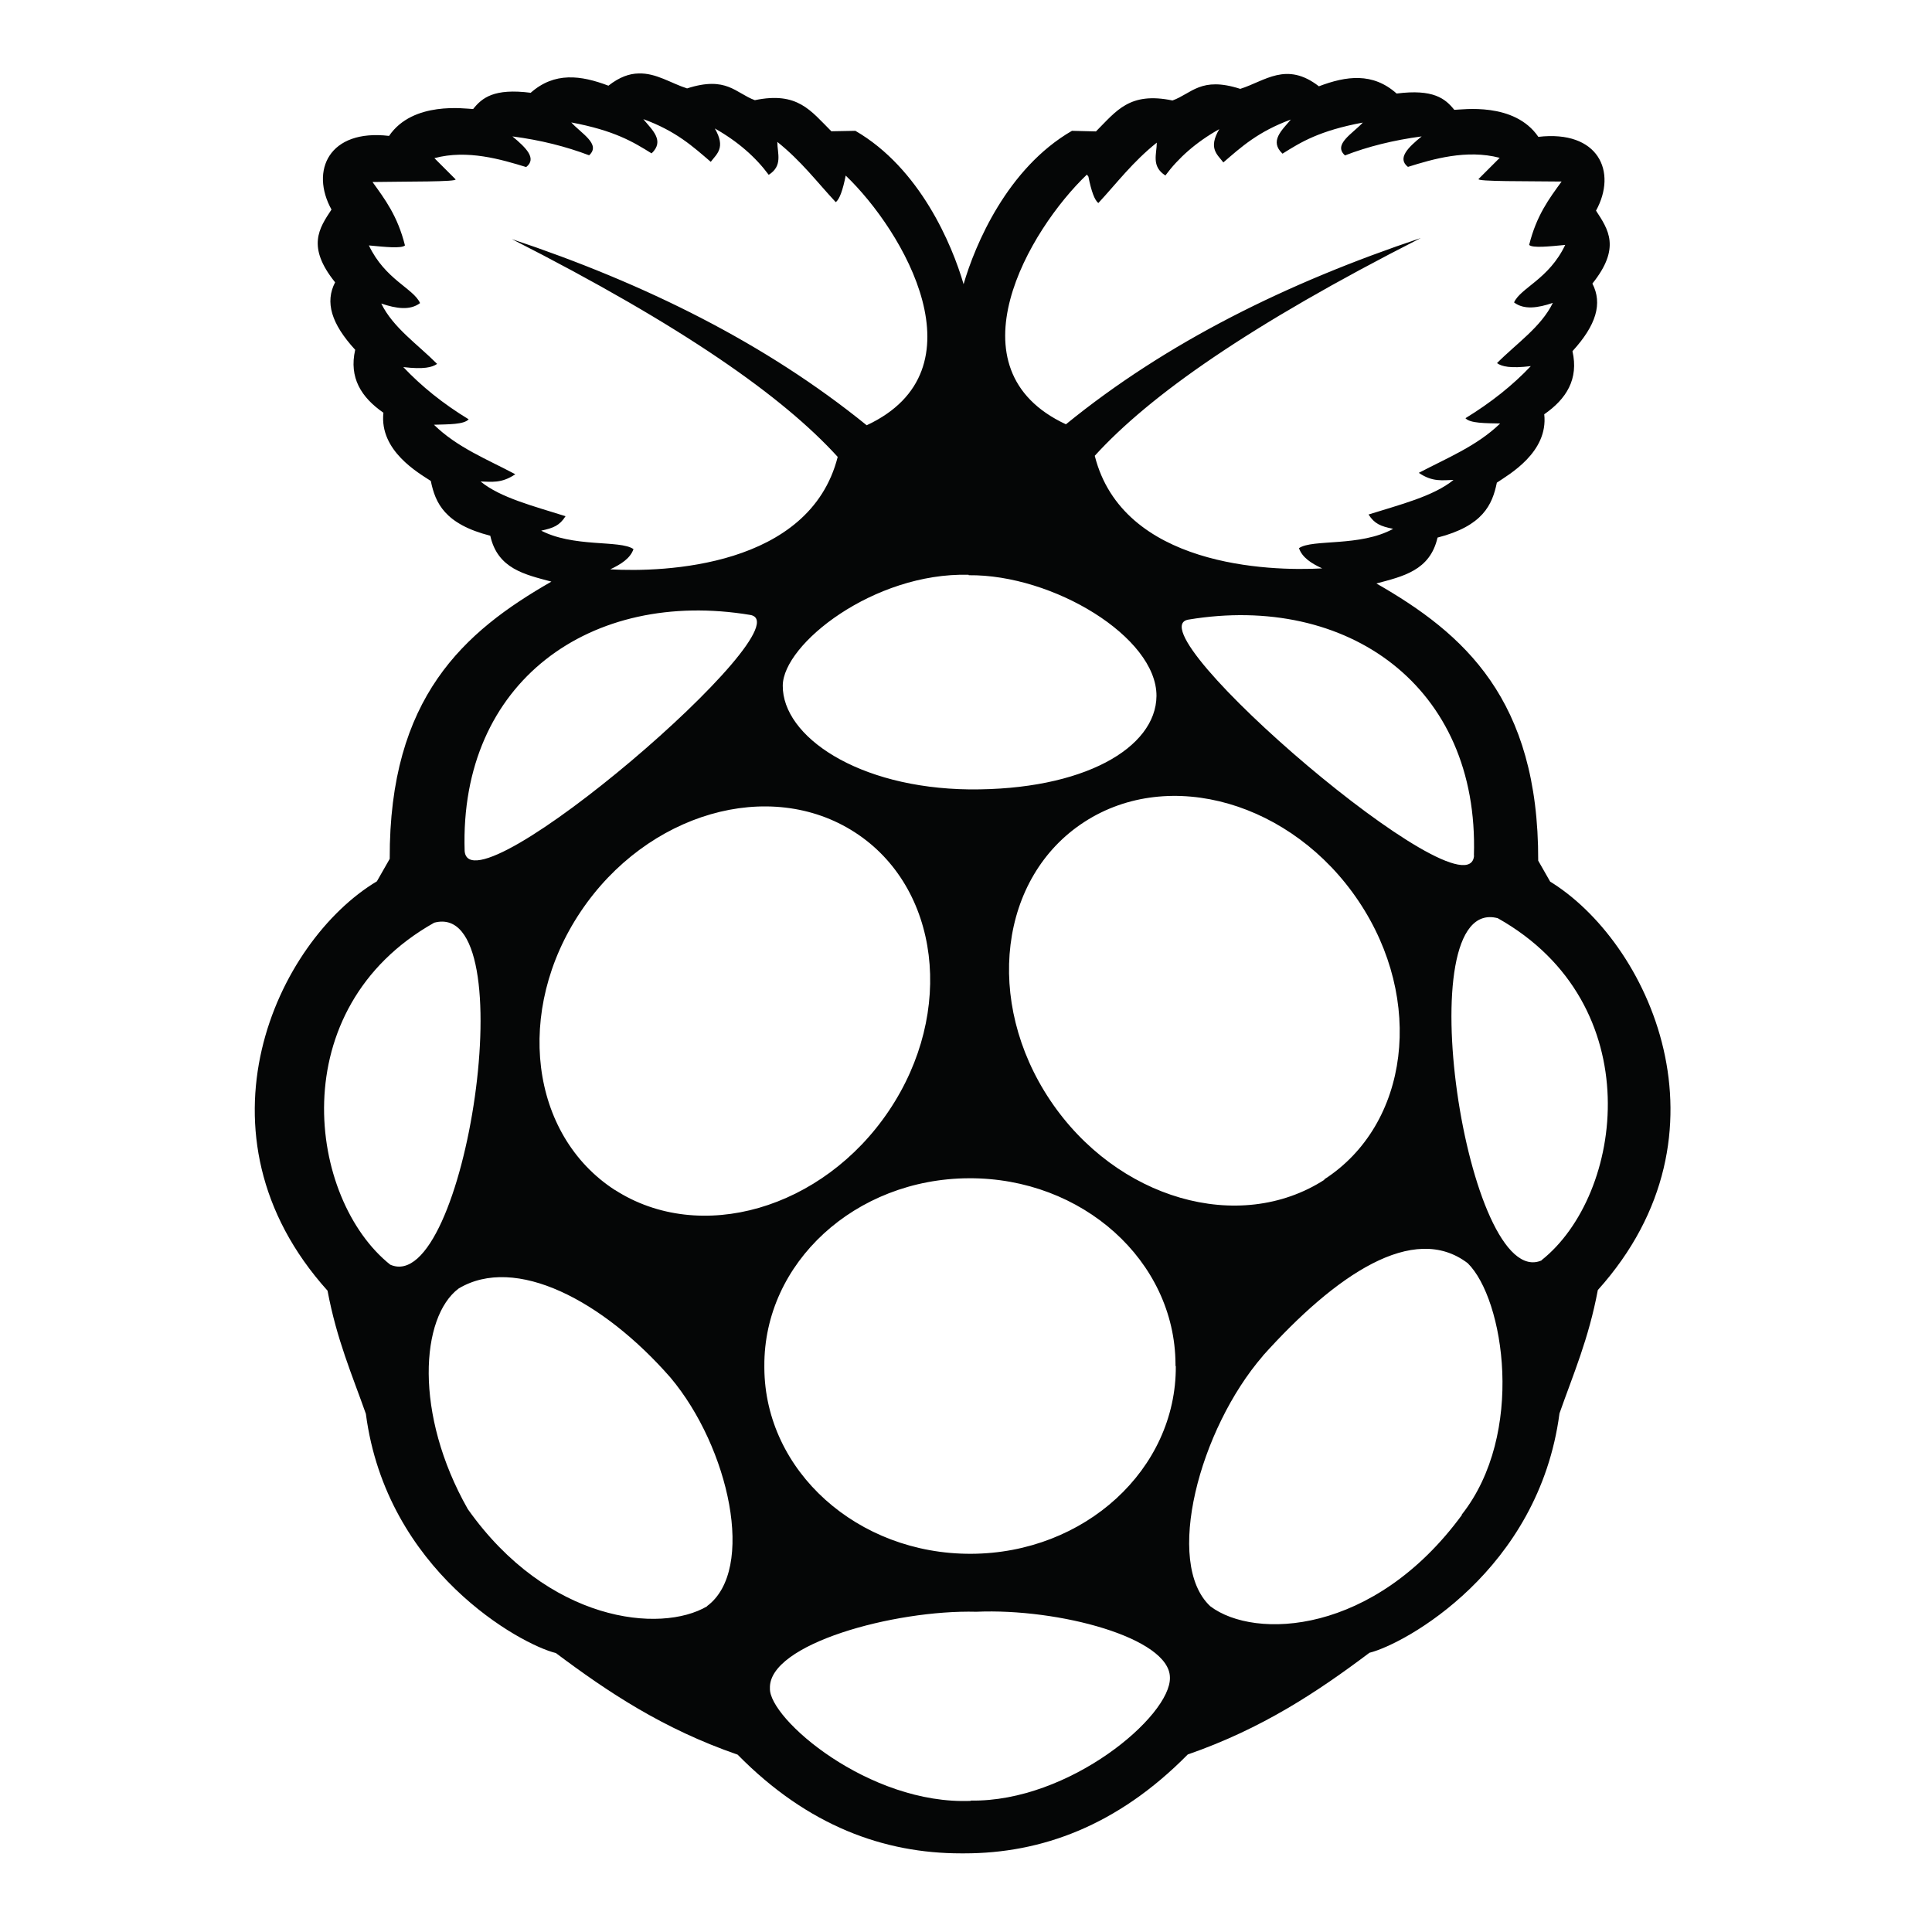
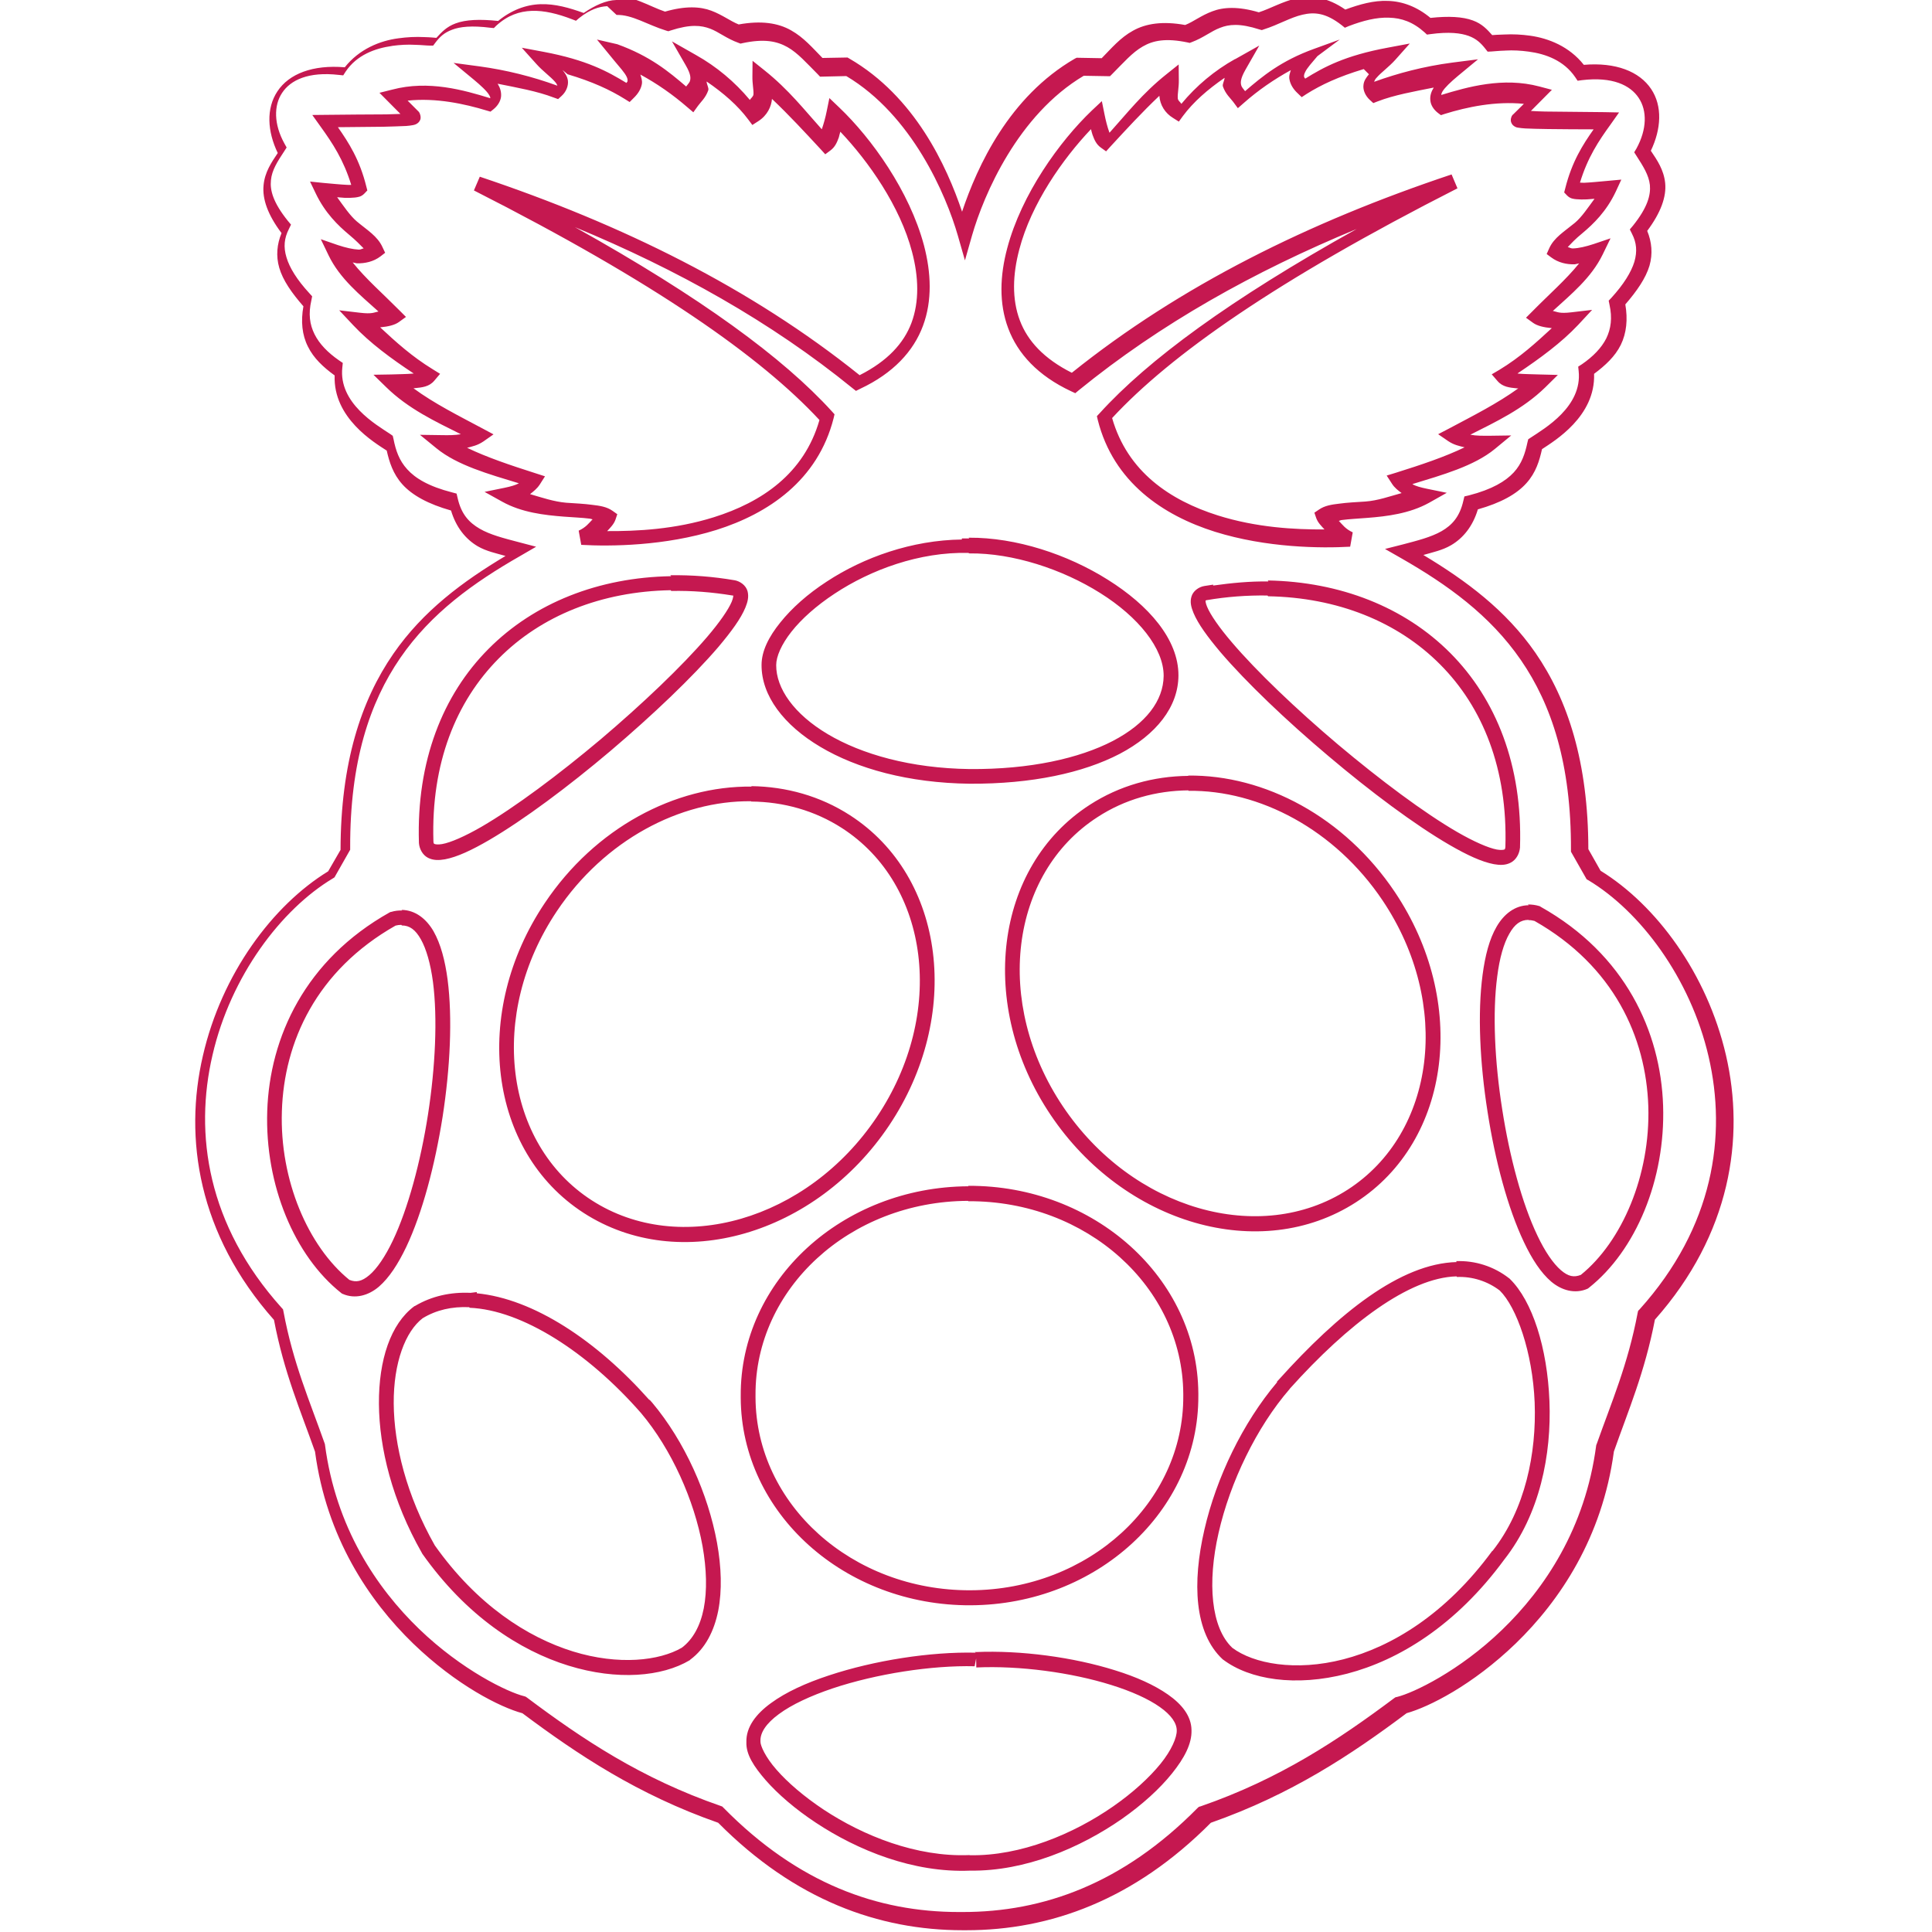
<svg xmlns="http://www.w3.org/2000/svg" viewBox="0 0 128 128">
-   <path fill="#050606" d="M102.14 83.503c-4.96 2.17-9-24.28-2.91-22.67 10.11 5.68 8.35 18.34 2.9 22.66Zm-5.28 16.86c-5.84 7.97-13.73 8.28-16.67 6.06 -3.08-2.86-.73-11.73 3.48-16.592v-.01c4.82-5.366 9.982-8.869 13.57-6.131 2.41 2.37 3.83 11.31-.4 16.664Zm-18.96-9.85c.04 6.83-6.03 12.4-13.56 12.43 -7.53.03-13.66-5.48-13.7-12.31v-.13c-.04-6.84 6.02-12.41 13.55-12.44 7.52-.04 13.65 5.47 13.69 12.3v.13Zm-13.57 28.8c-6.77.28-13.41-5.46-13.32-7.46 -.11-2.93 8.24-5.21 13.67-5.07 5.47-.24 12.81 1.73 12.83 4.35 .09 2.54-6.66 8.27-13.2 8.16ZM40.75 78.85c-5.65-3.65-6.67-11.9-2.28-18.45 4.39-6.55 12.52-8.9 18.16-5.26 5.64 3.64 6.66 11.9 2.27 18.44 -4.39 6.54-12.53 8.89-18.17 5.25Zm6.1 27.57c-3.08 1.82-10.55 1.07-15.858-6.44 -3.58-6.31-3.12-12.72-.61-14.61 3.76-2.26 9.57.79 14.04 5.9 3.89 4.625 5.67 12.74 2.42 15.14Zm-20.98-22.62c-5.46-4.33-7.22-16.98 2.9-22.67 6.09-1.61 2.05 24.83-2.91 22.66ZM49.7 40.74c3.87.64-18.57 19.94-18.916 15.64 -.36-11.24 8.39-17.39 18.916-15.64Zm-13.86-5.58c.84-.18 1.23-.34 1.63-.96 -2.08-.66-4.32-1.22-5.63-2.3 .71.01 1.37.15 2.3-.48 -1.86-.99-3.85-1.77-5.39-3.28 .96-.03 1.99-.01 2.3-.36 -1.71-1.04-3.14-2.2-4.33-3.46 1.346.16 1.91.02 2.24-.21 -1.29-1.3-2.92-2.4-3.7-4 1 .34 1.91.47 2.57-.03 -.44-.98-2.311-1.55-3.39-3.82 1.05.1 2.16.22 2.39 0 -.49-1.96-1.33-3.061-2.15-4.202 2.25-.04 5.66 0 5.5-.18l-1.4-1.4c2.19-.59 4.44.09 6.08.59 .73-.57-.02-1.29-.91-2.03 1.86.24 3.55.67 5.08 1.25 .81-.73-.53-1.45-1.18-2.176 2.88.54 4.11 1.298 5.32 2.05 .88-.84.05-1.54-.55-2.27 2.17.79 3.29 1.82 4.47 2.83 .4-.532 1.01-.93.27-2.21 1.54.87 2.71 1.91 3.57 3.07 .95-.6.57-1.42.57-2.18 1.6 1.28 2.62 2.65 3.87 3.99 .25-.18.47-.8.66-1.76 3.83 3.66 9.24 12.886 1.39 16.543 -6.69-5.427-14.66-9.38-23.51-12.334C45.27 21.62 51.88 26.29 55.5 30.27c-1.86 7.32-11.54 7.657-15.07 7.45 .72-.34 1.33-.73 1.54-1.34 -.89-.63-4.04-.07-6.24-1.29Zm28.34 2.95c5.57-.06 12.46 4.09 12.44 8 -.03 3.45-4.85 6.25-12.4 6.19 -7.4-.09-12.38-3.52-12.36-6.87 .01-2.76 6.04-7.51 12.31-7.35Zm7.93-26.41c.19.96.41 1.57.66 1.75 1.24-1.34 2.26-2.71 3.87-4 0 .75-.38 1.57.57 2.176 .86-1.16 2.02-2.2 3.57-3.07 -.75 1.28-.13 1.673.27 2.205 1.18-1.02 2.3-2.04 4.47-2.84 -.6.72-1.43 1.43-.55 2.26 1.21-.76 2.43-1.52 5.32-2.06 -.66.72-2 1.45-1.18 2.176 1.52-.59 3.21-1.01 5.08-1.26 -.9.73-1.64 1.45-.91 2.02 1.63-.51 3.88-1.18 6.08-.6l-1.4 1.4c-.16.18 3.25.14 5.5.17 -.83 1.141-1.66 2.24-2.15 4.2 .22.22 1.34.1 2.39 0 -1.08 2.27-2.96 2.843-3.39 3.81 .66.5 1.57.37 2.57.03 -.78 1.6-2.41 2.69-3.7 3.99 .32.23.89.36 2.24.2 -1.19 1.26-2.63 2.41-4.33 3.45 .3.34 1.33.33 2.3.35 -1.55 1.5-3.53 2.29-5.39 3.27 .92.63 1.59.48 2.3.47 -1.32 1.08-3.56 1.64-5.63 2.29 .39.61.79.78 1.63.95 -2.2 1.21-5.35.66-6.24 1.28 .21.61.81 1.01 1.54 1.34 -3.54.2-13.22-.13-15.07-7.46 3.62-3.98 10.232-8.65 21.6-14.426 -8.85 2.96-16.83 6.9-23.51 12.34 -7.86-3.66-2.44-12.89 1.39-16.544Zm15.64 66.46c-5.65 3.64-13.78 1.29-18.17-5.26 -4.39-6.55-3.38-14.8 2.27-18.45 5.64-3.65 13.77-1.3 18.16 5.25 4.39 6.54 3.37 14.8-2.28 18.44Zm9.91-21.47c-.35 4.3-22.79-15-18.92-15.64 10.51-1.75 19.268 4.4 18.91 15.64Zm5.1 1.82l-.85-1.49c.03-10.7-4.93-15.05-10.72-18.363 1.75-.47 3.55-.85 4.05-3.04 3-.77 3.63-2.17 3.93-3.64 .78-.53 3.42-2 3.14-4.53 1.47-1.02 2.29-2.33 1.87-4.18 1.58-1.73 2-3.16 1.32-4.48 1.9-2.37 1.05-3.59.24-4.83 1.42-2.583.16-5.353-3.82-4.89 -1.59-2.327-5.04-1.798-5.57-1.79 -.6-.75-1.39-1.39-3.82-1.08 -1.58-1.41-3.33-1.17-5.15-.48 -2.16-1.673-3.58-.34-5.21.17 -2.61-.84-3.21.31-4.49.77 -2.85-.59-3.71.69-5.07 2.05l-1.59-.04c-4.29 2.48-6.42 7.55-7.18 10.16 -.76-2.61-2.88-7.673-7.17-10.16l-1.59.03c-1.37-1.36-2.23-2.65-5.07-2.06 -1.28-.47-1.875-1.62-4.49-.78 -1.07-.34-2.05-1.03-3.21-.99l0 0c-.61.01-1.26.23-2 .81 -1.82-.69-3.57-.93-5.15.47 -2.43-.31-3.22.33-3.814 1.077 -.532-.02-3.99-.54-5.57 1.78 -3.98-.47-5.24 2.3-3.814 4.88 -.82 1.24-1.66 2.46.24 4.82 -.68 1.31-.26 2.74 1.33 4.47 -.42 1.85.4 3.15 1.87 4.17 -.28 2.53 2.35 4 3.14 4.52 .3 1.47.93 2.86 3.94 3.63 .49 2.2 2.3 2.57 4.05 3.04C30.74 41.85 25.78 46.21 25.82 56.9l-.85 1.49c-6.64 3.97-12.61 16.74-3.27 27.12 .61 3.25 1.63 5.58 2.54 8.16 1.36 10.4 10.247 15.28 12.59 15.85 3.43 2.57 7.09 5.02 12.04 6.73 4.66 4.74 9.72 6.54 14.8 6.54h.22c5.08 0 10.13-1.81 14.8-6.55 4.95-1.72 8.607-4.16 12.04-6.74 2.34-.58 11.22-5.45 12.59-15.86 .91-2.59 1.93-4.92 2.54-8.17 9.33-10.38 3.36-23.152-3.27-27.13" />
+   <path fill="#C51850" d="M40.83 0c-.68.02-1.41.352-2.16.86 -.95-.344-1.9-.614-2.86-.582 -.97.03-1.93.393-2.808 1.11 -1.21-.127-2.14-.09-2.81.16 -.61.22-.95.6-1.28.96 -.14-.01-.39-.04-.79-.05v0c-.58-.03-1.16 0-1.73.08 -1.22.16-2.59.71-3.55 1.92 -2.12-.18-3.69.43-4.46 1.59 -.76 1.14-.67 2.66.02 4.09 -.41.61-.86 1.263-.94 2.135 -.09.9.27 1.95 1.19 3.17 -.3.73-.38 1.51-.15 2.3 .24.83.83 1.67 1.6 2.55 -.18.99-.09 1.904.3 2.67 .37.76 1.02 1.37 1.77 1.91 -.11 2.82 2.62 4.44 3.45 4.98 .17.75.41 1.54 1.04 2.24 .65.72 1.7 1.3 3.22 1.73 .33 1.11.97 1.9 1.77 2.37 .57.33 1.21.46 1.84.64 -2.81 1.68-5.46 3.63-7.43 6.48 -2.15 3.11-3.49 7.24-3.5 12.994l-.82 1.42c-3.67 2.25-7.05 6.78-8.3 12.22 -1.27 5.46-.32 11.83 4.71 17.5 .66 3.48 1.76 6.01 2.72 8.73 .76 5.68 3.57 9.87 6.5 12.71 2.87 2.77 5.76 4.22 7.24 4.62 3.68 2.75 7.64 5.39 12.97 7.256 5.08 5.12 10.643 7.12 16.2 7.12h.24c5.55 0 11.12-2 16.2-7.12 5.32-1.87 9.29-4.5 12.97-7.26 1.47-.41 4.36-1.85 7.23-4.62 2.93-2.84 5.73-7.02 6.5-12.7v-.01c.96-2.73 2.05-5.26 2.72-8.744 5.03-5.67 5.97-12.05 4.71-17.51 -1.26-5.44-4.64-9.97-8.31-12.23l-.81-1.43c-.01-5.75-1.35-9.88-3.5-13 -1.97-2.85-4.62-4.8-7.43-6.49 .62-.18 1.26-.31 1.84-.65 .8-.47 1.44-1.26 1.77-2.372 1.52-.43 2.57-1.01 3.22-1.74 .63-.7.86-1.49 1.03-2.25 .83-.55 3.55-2.17 3.45-4.99 .74-.55 1.39-1.15 1.77-1.92 .38-.78.47-1.686.3-2.68 .77-.89 1.35-1.73 1.6-2.56 .23-.8.15-1.58-.15-2.31 .91-1.22 1.28-2.27 1.19-3.17 -.09-.88-.54-1.53-.95-2.138 .69-1.44.78-2.96.02-4.093 -.78-1.165-2.35-1.78-4.46-1.6 -.96-1.22-2.34-1.76-3.55-1.93v0c-.57-.08-1.15-.11-1.72-.08 -.41.01-.66.03-.8.04 -.33-.37-.67-.75-1.28-.97 -.67-.25-1.61-.3-2.81-.17C93.89.45 92.93.09 91.96.06c-.95-.04-1.89.23-2.83.574 -1.16-.803-2.26-.97-3.19-.758 -.97.22-1.77.692-2.54.94 -1.35-.4-2.34-.35-3.07-.07 -.76.28-1.25.69-1.81.91 -1.49-.27-2.61-.1-3.46.38 -.84.46-1.42 1.16-2.07 1.82l-1.66-.03 -.12.06c-4.35 2.521-6.46 7.12-7.47 10.14C62.72 11 60.62 6.4 56.27 3.88l-.12-.07 -1.66.03c-.66-.67-1.24-1.36-2.08-1.83 -.86-.49-1.98-.66-3.47-.39 -.57-.23-1.06-.625-1.81-.91 -.74-.28-1.72-.33-3.07.06 -1.03-.34-2.12-1.09-3.53-1.05Zm.02.99h0c1.03-.03 2.03.65 3.29 1.04l.14.04 .15-.05c1.33-.43 2.03-.34 2.62-.12 .58.22 1.09.66 1.88.94l.13.05 .13-.03c1.45-.31 2.28-.13 2.98.26 .69.39 1.27 1.06 2.02 1.81l.14.15 1.74-.04c4.35 2.59 6.61 7.86 7.39 10.57l.47 1.64 .47-1.65c.78-2.71 3.04-7.99 7.4-10.58l1.74.03 .15-.15c.75-.75 1.32-1.42 2.02-1.82 .69-.4 1.53-.57 2.98-.266l.13.03 .13-.05c.78-.29 1.29-.73 1.88-.95 .58-.23 1.29-.32 2.62.11l.15.04 .14-.05c.95-.3 1.76-.79 2.55-.97 .78-.18 1.53-.14 2.6.694l.21.17 .26-.11c.94-.359 1.84-.59 2.67-.556 .82.02 1.58.28 2.35.97l.16.15 .22-.03c1.25-.17 2.03-.07 2.55.12 .51.19.8.47 1.1.85l.15.19 .24-.01c.21-.01.51-.05.94-.06V3.35c.51-.03 1.03 0 1.54.07 1.13.15 2.33.59 3.08 1.69l.16.24 .29-.04c2.02-.24 3.2.33 3.76 1.18 .56.84.55 2.07-.15 3.35l-.15.25 .16.25c.43.67.81 1.26.88 1.92 .06.66-.15 1.48-1.12 2.69l-.21.25 .14.28c.31.6.36 1.18.16 1.87 -.21.68-.7 1.48-1.52 2.38l-.18.19 .05.25c.2.9.1 1.61-.21 2.25 -.32.63-.87 1.2-1.61 1.71l-.25.16 .03.29c.25 2.36-2.25 3.8-3.17 4.41l-.17.11 -.05.2c-.16.75-.375 1.42-.91 2 -.54.58-1.42 1.12-2.97 1.52l-.3.07 -.07.29c-.24 1.06-.75 1.61-1.44 2.01 -.7.4-1.62.63-2.57.88l-1.18.3 1.05.6c3.08 1.76 5.9 3.78 7.95 6.756 2.04 2.96 3.34 6.9 3.32 12.57v.13l1.04 1.83 .11.06c3.42 2.05 6.76 6.46 7.97 11.69 1.21 5.23.35 11.268-4.57 16.74l-.1.1 -.03.13c-.65 3.44-1.73 5.91-2.72 8.71l-.02.04 -.01.05c-.72 5.47-3.41 9.482-6.24 12.21 -2.83 2.73-5.86 4.17-6.95 4.44l-.1.02 -.09.06c-3.69 2.76-7.57 5.35-12.83 7.17l-.11.03 -.09.08c-4.94 5.01-10.23 6.9-15.58 6.89h-.24c-5.36 0-10.64-1.88-15.58-6.9l-.09-.09 -.11-.04c-5.26-1.82-9.15-4.42-12.83-7.18l-.09-.06 -.1-.03c-1.09-.27-4.116-1.72-6.95-4.45 -2.83-2.73-5.52-6.74-6.24-12.21l-.01-.06 -.02-.05c-.99-2.81-2.08-5.28-2.72-8.72l-.03-.14 -.1-.11c-4.92-5.48-5.79-11.51-4.57-16.738 1.21-5.24 4.55-9.65 7.97-11.7l.11-.07 1.04-1.83v-.13c-.02-5.68 1.28-9.61 3.32-12.58 2.04-2.97 4.86-4.99 7.95-6.756l1.05-.61 -1.18-.31c-.95-.25-1.87-.48-2.57-.89 -.7-.41-1.21-.96-1.45-2.02l-.07-.3 -.3-.08c-1.56-.4-2.44-.94-2.97-1.53 -.54-.59-.76-1.25-.91-2.01l-.05-.21 -.17-.12c-.92-.61-3.43-2.05-3.17-4.407l.03-.3 -.25-.17c-.75-.52-1.3-1.09-1.62-1.73 -.32-.64-.42-1.35-.21-2.253l.05-.26 -.18-.2c-.83-.9-1.32-1.7-1.52-2.38 -.21-.69-.15-1.27.16-1.88l.14-.29 -.21-.25c-.98-1.22-1.19-2.03-1.12-2.69 .06-.67.44-1.25.88-1.92l.16-.25 -.15-.27c-.7-1.27-.71-2.51-.15-3.349 .56-.85 1.74-1.42 3.76-1.19l.29.03 .16-.25c.74-1.1 1.94-1.54 3.08-1.7V3.04c.51-.07 1.03-.1 1.54-.07 .43.01.73.05.94.05l.24 0 .15-.2c.29-.38.58-.657 1.1-.85 .51-.2 1.3-.29 2.55-.13l.22.02 .16-.16c.76-.69 1.53-.95 2.35-.98 .82-.03 1.72.19 2.67.556l.26.1 .21-.18C39.1.62 39.68.44 40.22.41l0-.01Zm47.91 1.63l-1.71.62c-2.18.79-3.41 1.81-4.56 2.8 -.08-.11-.21-.25-.24-.34 -.07-.2-.09-.46.27-1.09l.91-1.59 -1.6.9V3.91c-1.36.76-2.57 1.77-3.56 2.97 -.07-.12-.24-.22-.24-.38 -.02-.3.08-.72.07-1.205l-.01-1.024 -.8.64c-1.6 1.27-2.63 2.607-3.78 3.88 0-.01 0-.01-.01-.01V8.78c-.14-.39-.24-.79-.32-1.19L73 6.7l-.66.62c-2.128 2.03-4.66 5.535-5.61 9.13 -.48 1.8-.56 3.64.07 5.31 .625 1.67 1.96 3.13 4.16 4.16l.28.13 .24-.2c5.39-4.39 11.6-7.869 18.405-10.68 -8.38 4.67-13.83 8.68-17.033 12.21l-.18.19 .06.26c1.04 4.13 4.34 6.323 7.76 7.4 3.42 1.07 7.02 1.1 8.96.99l.17-.95c-.49-.23-.67-.5-.92-.76 .09-.02.1-.05.22-.06 .46-.06 1.04-.09 1.68-.14 1.28-.1 2.78-.28 4.08-1l1.17-.66 -1.32-.27c-.44-.09-.73-.18-.92-.28 -.01-.01-.02-.02-.03-.03 1.99-.61 4.07-1.19 5.45-2.32l1.09-.9 -1.42.02c-.5 0-.88.01-1.29-.07 1.7-.86 3.48-1.69 4.96-3.13l.84-.83 -1.18-.03c-.53-.02-1.06-.02-1.47-.06 -.01-.01-.01-.01-.02-.01 1.49-1 2.9-2.032 4.01-3.21l.93-1 -1.36.16c-.84.1-.93-.03-1.24-.09 1.2-1.1 2.54-2.18 3.3-3.74l.52-1.07 -1.125.38c-.52.17-.99.28-1.38.29 -.14 0-.21-.07-.33-.09 .26-.27.47-.51.97-.92 .73-.609 1.59-1.44 2.21-2.75l.37-.8 -.87.08c-.57.05-1.15.11-1.6.13 -.11 0-.18-.01-.27-.01 .51-1.67 1.23-2.753 2.04-3.87l.55-.78 -.96-.02c-1.22-.02-2.75-.02-3.94-.04 -.39-.01-.65-.02-.94-.04l1.39-1.4 -.83-.22c-2.41-.64-4.76.03-6.494.56 -.01-.03 0-.09.07-.22 .15-.26.56-.65 1.03-1.04l1.33-1.101 -1.72.22c-1.89.25-3.58.7-5.16 1.27v0c.03-.11.09-.2.17-.28 .27-.32.81-.71 1.22-1.165l.97-1.09 -1.44.27c-2.875.53-4.27 1.3-5.49 2.056 -.02-.03-.06-.08-.07-.1 -.02-.09-.01-.18.06-.32 .12-.28.48-.66.82-1.07Zm-49.21 0l1.15 1.403c.34.41.69.79.82 1.07 .06.13.07.22.05.31 -.01.02-.06.07-.07.09 -1.23-.75-2.62-1.52-5.49-2.06l-1.44-.27 .97 1.08c.4.45.94.84 1.22 1.165 .12.13.15.22.17.27v0c-1.67-.61-3.4-1.04-5.16-1.28l-1.72-.23 1.33 1.1c.47.39.88.77 1.03 1.03 .07.12.08.18.07.21 -1.75-.54-4.09-1.21-6.5-.57l-.84.21 1.39 1.4c-.3.01-.56.02-.94.03 -1.2.01-2.72.01-3.94.03l-.96.01 .55.77c.8 1.11 1.52 2.2 2.03 3.86 -.09 0-.15.01-.26 0 -.45-.02-1.03-.08-1.6-.13l-.87-.09 .375.78c.62 1.3 1.48 2.13 2.21 2.74 .49.41.71.65.97.91 -.12.01-.19.09-.33.08 -.39-.02-.87-.13-1.38-.3l-1.13-.39 .51 1.06c.75 1.56 2.1 2.64 3.308 3.73 -.31.06-.4.18-1.24.08l-1.36-.16 .93.99c1.1 1.17 2.51 2.21 4.01 3.2 -.01 0-.01 0-.02 0 -.42.04-.95.04-1.47.06l-1.18.02 .84.82c1.47 1.44 3.25 2.27 4.95 3.12 -.41.07-.8.07-1.29.06l-1.42-.02 1.09.89c1.38 1.13 3.46 1.71 5.46 2.32 -.01 0-.02.02-.03.02 -.2.1-.48.19-.92.28l-1.32.27 1.17.65c1.29.72 2.8.89 4.08.99 .64.05 1.22.07 1.686.13 .11.01.12.03.22.05 -.25.26-.44.53-.92.75l.17.94c1.94.11 5.54.08 8.96-.99 3.42-1.08 6.71-3.27 7.76-7.4l.06-.26 -.18-.2c-3.21-3.53-8.65-7.53-17.02-12.2 6.79 2.81 12.994 6.28 18.38 10.66l.24.19 .28-.14c2.2-1.03 3.54-2.5 4.16-4.17 .625-1.68.54-3.52.07-5.32 -.96-3.61-3.48-7.11-5.61-9.14l-.66-.63 -.18.88v0c-.08.4-.19.8-.32 1.18 -.01 0-.01 0-.01 0 -1.15-1.28-2.18-2.61-3.78-3.89l-.8-.64 -.01 1.024c-.01.492.09.91.07 1.2 -.01.15-.18.258-.24.37V6.62c-1-1.2-2.21-2.21-3.56-2.969l-1.6-.91 .91 1.58c.36.62.34.88.27 1.08 -.03.08-.16.22-.24.33 -1.15-.984-2.38-2.01-4.56-2.8Zm51.145 2.3c-.16.2-.33.41-.36.7 -.05.35.13.74.43 1.01l.22.2 .28-.11c1.11-.43 2.43-.66 3.73-.92 -.01 0-.01 0-.01.01 -.15.24-.26.532-.22.85 .03.32.23.61.5.82l.2.15 .24-.08c1.48-.46 3.37-.86 5.256-.67l-.73.72 -.02.01c-.08.09-.16.32-.09.5 .06.17.17.23.23.27 .12.07.18.07.24.08 .13.02.28.04.47.05 .37.02.9.03 1.5.04 .92.01 2 .02 3.02.02 -.72 1.02-1.44 2.151-1.88 3.91l-.07.27 .19.2c.22.22.43.23.63.25 .2.02.43.02.68.01 .15-.01.34-.03.51-.04 -.43.58-.85 1.22-1.31 1.6 -.69.57-1.38.97-1.7 1.7l-.16.36 .31.23c.46.34 1.01.47 1.56.45 .09-.01.19-.05.28-.06 -.87 1.08-2.01 2.07-3.11 3.19l-.41.41 .47.34c.28.2.7.3 1.24.35 -1.05.968-2.1 1.93-3.47 2.76l-.51.3 .38.44c.34.4.8.44 1.29.49 .03 0 .06 0 .09 0 -1.4 1.01-2.97 1.8-4.58 2.657l-.73.38 .67.46c.39.26.73.32 1.08.41 -1.3.63-2.88 1.16-4.54 1.68l-.62.19 .35.54c.17.27.41.45.64.62 -.8.22-1.58.5-2.39.56 -.63.04-1.22.07-1.73.14 -.52.06-.97.13-1.35.39l-.31.21 .12.35c.11.31.34.53.55.76 -1.96.01-4.5-.12-7.07-.93 -3.16-1-5.98-2.89-7-6.45 3.86-4.17 10.86-9.11 22.88-15.22l-.39-.92c-9.44 3.15-17.97 7.37-25.16 13.14 -1.85-.93-2.93-2.11-3.44-3.46 -.54-1.42-.48-3.05-.04-4.71 .79-3.03 2.88-6 4.75-7.97 .03.11.06.27.1.37 .13.359.26.64.55.85l.35.25 .29-.32c1.07-1.16 2.09-2.27 3.24-3.36v0c.04.61.38 1.15.91 1.47l.38.24 .27-.37c.69-.93 1.64-1.76 2.76-2.53 0 .17-.16.42-.11.57 .17.5.5.78.68 1.02l.31.42 .4-.35v0c.95-.84 2-1.56 3.11-2.17 -.06.2-.14.39-.09.62 .06.33.25.64.54.91l.27.26 .32-.21c.97-.61 2.13-1.154 3.79-1.65Zm-53.09 0c1.65.49 2.82 1.037 3.79 1.64l.32.2 .27-.27c.29-.28.48-.59.54-.92 .04-.23-.04-.43-.1-.63v0c1.11.6 2.15 1.33 3.11 2.16l.4.34 .31-.43c.17-.24.51-.53.68-1.03 .05-.15-.11-.4-.11-.58 1.12.766 2.07 1.593 2.76 2.521l.27.36 .39-.25c.61-.39.87-.98.91-1.479 1.15 1.09 2.17 2.197 3.24 3.35l.29.32 .35-.26c.29-.22.42-.5.55-.86 .03-.1.06-.27.1-.375 1.87 1.97 3.96 4.94 4.75 7.96 .44 1.66.49 3.29-.04 4.71 -.51 1.35-1.59 2.53-3.433 3.46 -7.2-5.78-15.73-9.99-25.164-13.15l-.39.91c12.02 6.1 19.02 11.04 22.893 15.21 -1.02 3.564-3.84 5.45-6.994 6.44 -2.58.81-5.12.93-7.07.92 .21-.23.44-.45.55-.76l.12-.36 -.31-.22c-.38-.27-.83-.34-1.35-.4 -.52-.07-1.11-.1-1.73-.14 -.81-.07-1.6-.34-2.39-.57 .23-.18.46-.36.64-.63l.35-.55 -.62-.2c-1.66-.53-3.24-1.06-4.54-1.69 .34-.09.68-.15 1.08-.42l.67-.47 -.73-.39c-1.61-.86-3.18-1.64-4.57-2.66 .03-.01.06-.01.09-.01 .48-.05.95-.09 1.29-.5l.38-.45 -.5-.31c-1.37-.84-2.43-1.8-3.47-2.77 .54-.05.96-.15 1.24-.35l.47-.34 -.42-.42c-1.11-1.12-2.25-2.11-3.11-3.19 .09.01.19.05.28.06 .54.01 1.1-.11 1.56-.46l.31-.24 -.17-.36c-.33-.74-1.02-1.14-1.7-1.71 -.46-.39-.88-1.02-1.31-1.61 .16.01.35.03.5.04 .25.01.47 0 .68-.02 .2-.03.41-.04.63-.27l.19-.2 -.07-.27c-.44-1.77-1.16-2.89-1.88-3.92 1.01-.01 2.09-.02 3.02-.03l-.001 0c.5-.01 1-.03 1.5-.05v0c.15-.01.31-.03.47-.06 .06-.02.125-.02.24-.09 .06-.04.16-.1.23-.27 .06-.18-.02-.42-.09-.51l-.02-.02 -.73-.73c1.87-.2 3.77.21 5.25.66l.24.07 .2-.16c.26-.21.46-.51.5-.83 .03-.32-.07-.61-.22-.851 -.01-.01-.01-.01-.01-.01 1.29.26 2.61.49 3.73.92l.28.1 .22-.2c.3-.266.47-.66.43-1.02 -.04-.3-.2-.51-.36-.71Zm26.61 30.754l-.49 0v.07c-3.32.04-6.52 1.19-8.94 2.78 -1.28.83-2.33 1.77-3.09 2.72 -.76.94-1.24 1.89-1.24 2.81 -.01 2.04 1.47 3.99 3.9 5.43 2.42 1.44 5.83 2.39 9.89 2.44h0c4.12.02 7.52-.72 9.94-1.98 2.41-1.27 3.88-3.1 3.89-5.19 .01-2.4-1.99-4.66-4.67-6.34 -2.68-1.69-6.09-2.81-9.21-2.79h-.01l-.02-.01Zm-.01.99h.03c2.86-.03 6.14 1.04 8.66 2.628 2.52 1.58 4.21 3.67 4.2 5.49 -.02 1.63-1.15 3.15-3.37 4.31 -2.22 1.15-5.48 1.89-9.48 1.86 -3.91-.05-7.16-.98-9.4-2.31s-3.43-3.03-3.42-4.58c0-.56.34-1.36 1.01-2.21 .67-.85 1.66-1.73 2.86-2.52 2.39-1.58 5.62-2.78 8.869-2.7Zm-19.74 1.51c-4.802.08-9.073 1.77-12.1 4.817 -3.03 3.04-4.78 7.439-4.61 12.84v.01l0 .01c.03.4.25.8.6.98 .35.18.73.17 1.13.1 .8-.15 1.78-.61 2.93-1.28 2.29-1.34 5.23-3.53 8.03-5.9 2.79-2.37 5.44-4.89 7.16-6.9 .85-1.01 1.48-1.87 1.78-2.6 .15-.37.24-.71.14-1.09 -.11-.38-.48-.65-.86-.72h-.01 -.001c-1.4-.24-2.82-.35-4.24-.33Zm39.57.35c-1.23-.02-2.45.1-3.66.27v-.06l-.58.09c-.38.06-.76.34-.86.71 -.11.37-.01.71.14 1.08 .3.72.93 1.58 1.78 2.59 1.71 2 4.36 4.53 7.16 6.89 2.79 2.36 5.73 4.558 8.03 5.89 1.14.66 2.125 1.12 2.93 1.27 .4.07.78.08 1.13-.11 .35-.19.56-.58.6-.99l0-.02v-.02c.17-5.41-1.59-9.8-4.61-12.84 -3.03-3.05-7.3-4.73-12.1-4.817Zm-39.56.63h0v-.001c1.35-.03 2.71.08 4.05.3h0c.14.02.06-.01.06-.01s0 .17-.11.43c-.22.52-.8 1.36-1.63 2.33 -1.66 1.936-4.29 4.44-7.05 6.78 -2.77 2.33-5.69 4.51-7.89 5.79 -1.11.64-2.05 1.05-2.62 1.15 -.29.05-.46.01-.5-.01 -.05-.03-.06-.03-.07-.18 -.16-5.17 1.5-9.256 4.32-12.1 2.82-2.85 6.82-4.45 11.4-4.53Zm39.54.35c4.58.08 8.58 1.68 11.4 4.52 2.82 2.83 4.48 6.927 4.32 12.09 -.02.15-.03.15-.07.17 -.05.02-.22.05-.5 0 -.57-.11-1.51-.52-2.62-1.16 -2.21-1.28-5.12-3.46-7.89-5.79 -2.77-2.34-5.4-4.85-7.05-6.79 -.83-.97-1.41-1.81-1.63-2.34 -.11-.26-.11-.4-.1-.42l.06-.02v0c1.33-.23 2.69-.33 4.04-.31Zm-5.28 11.9c-2.31.02-4.56.64-6.54 1.92 -6.34 4.09-7.45 13.31-2.59 20.54 4.85 7.23 13.89 9.88 20.23 5.79 6.34-4.09 7.44-13.31 2.58-20.55 -3.34-4.98-8.63-7.78-13.7-7.72Zm-28.94.71c-5.07-.06-10.37 2.74-13.698 7.71 -4.86 7.23-3.76 16.45 2.58 20.54s15.38 1.44 20.23-5.8 3.75-16.46-2.59-20.55c-1.98-1.28-4.24-1.9-6.54-1.93Zm28.95.28c4.69-.06 9.7 2.56 12.86 7.27 4.59 6.85 3.5 15.4-2.31 19.15 -5.81 3.75-14.28 1.34-18.88-5.52 -4.6-6.86-3.51-15.41 2.3-19.16 1.81-1.18 3.88-1.75 6.01-1.77Zm-28.97.71c2.13.02 4.195.59 6.01 1.76 5.811 3.75 6.9 12.3 2.3 19.15 -4.6 6.85-13.07 9.26-18.88 5.51 -5.81-3.75-6.9-12.31-2.31-19.16 3.16-4.72 8.17-7.33 12.86-7.28Zm51.5 6.87c-.91.01-1.64.59-2.12 1.42 -.48.82-.76 1.91-.93 3.19 -.34 2.55-.18 5.85.33 9.08 .5 3.23 1.34 6.38 2.41 8.63 .53 1.12 1.12 2.03 1.81 2.62 .69.58 1.57.83 2.4.47l.05-.03 .05-.04c3.1-2.46 5.07-7.16 4.91-12.06 -.16-4.9-2.51-10.03-8.1-13.17l-.06-.04 -.06-.02v0c-.24-.07-.48-.1-.72-.1h-.01Zm-74.63.35v0c-.25-.01-.49.02-.72.09l-.06.01 -.06.03c-5.59 3.14-7.94 8.268-8.1 13.16 -.16 4.89 1.8 9.59 4.9 12.05l.05.04 .05.02c.82.36 1.71.11 2.4-.48 .68-.59 1.27-1.5 1.81-2.63 1.07-2.26 1.9-5.41 2.41-8.631 .5-3.23.66-6.53.33-9.08 -.17-1.28-.46-2.37-.93-3.2 -.48-.83-1.21-1.41-2.12-1.42h-.01Zm74.64.64c.13-.01.25.02.38.05 5.25 2.98 7.39 7.7 7.54 12.29 .14 4.56-1.74 8.95-4.47 11.16 -.46.18-.83.11-1.32-.31 -.51-.44-1.06-1.24-1.56-2.3 -1.01-2.11-1.84-5.2-2.33-8.36 -.5-3.16-.65-6.4-.33-8.8 .15-1.2.43-2.19.8-2.83 .36-.64.75-.92 1.27-.92Zm-74.66.35c.51 0 .9.28 1.26.92s.64 1.62.8 2.82c.31 2.4.16 5.63-.33 8.79 -.49 3.15-1.33 6.25-2.33 8.35 -.5 1.05-1.05 1.86-1.56 2.29 -.5.42-.87.49-1.32.31 -2.73-2.22-4.62-6.6-4.47-11.17 .14-4.59 2.28-9.32 7.53-12.3 .12-.03.25-.05.38-.05Zm37.53 17.28c-8.35.04-15.13 6.24-15.08 13.89v.13c.04 7.65 6.89 13.78 15.238 13.74 8.34-.04 15.12-6.24 15.08-13.89v-.15c-.05-7.65-6.9-13.79-15.235-13.75h-.01Zm0 .99h0c7.85-.04 14.19 5.69 14.24 12.756v.14c.04 7.06-6.24 12.85-14.1 12.88 -7.86.03-14.2-5.7-14.24-12.76v-.15c-.05-7.06 6.23-12.86 14.08-12.89Zm32.36 4.03c-3.74.09-7.85 3.41-11.78 7.78l-.13.14v.05c-2.27 2.68-4.02 6.32-4.81 9.76 -.81 3.5-.68 6.83 1.21 8.59l.01.01 .02.01c1.76 1.33 4.8 1.82 8.22.93 3.41-.89 7.2-3.19 10.4-7.55 2.37-3.01 3.14-6.97 3-10.5 -.14-3.54-1.13-6.64-2.62-8.1l-.03-.03 -.03-.02v0c-1-.78-2.24-1.18-3.51-1.13Zm.02.99h0v-.001c1.01-.04 2.02.28 2.83.9 1.11 1.1 2.17 4.06 2.31 7.41 .13 3.35-.62 7.09-2.79 9.84l-.01 0 -.01 0c-3.08 4.2-6.68 6.36-9.86 7.18 -3.18.82-5.96.29-7.36-.76 -1.41-1.33-1.67-4.3-.91-7.62 .76-3.35 2.51-6.99 4.71-9.53l.01-.02c3.85-4.29 7.91-7.36 11.04-7.44Zm-65.36 1.05c-1.311-.06-2.57.21-3.68.87l-.03.01 -.02.01c-1.56 1.16-2.36 3.55-2.34 6.47 .02 2.92.88 6.42 2.85 9.88l.01.02 .01.02c2.91 4.12 6.45 6.42 9.69 7.42 3.24 1 6.2.73 8.03-.36l.02-.02 .02-.02c1-.74 1.58-1.9 1.85-3.24 .26-1.35.21-2.89-.08-4.5 -.59-3.23-2.14-6.72-4.3-9.29l-.01-.01 -.15-.17h-.03c-3.49-3.93-7.67-6.7-11.427-7.06v-.08Zm-.06.99h0c3.45.14 7.81 2.92 11.36 6.98 2.02 2.4 3.52 5.77 4.07 8.81 .27 1.52.31 2.95.08 4.13 -.23 1.16-.72 2.05-1.45 2.6 -1.49.87-4.19 1.18-7.21.25 -3.03-.94-6.37-3.09-9.16-7.03 -1.88-3.32-2.7-6.66-2.72-9.39 -.02-2.72.78-4.79 1.92-5.66 .91-.55 1.94-.78 3.08-.73Zm33.527 22.85v0c-3-.07-6.72.51-9.732 1.51 -1.52.5-2.85 1.11-3.83 1.83 -.98.71-1.66 1.58-1.63 2.59 -.03.81.49 1.61 1.29 2.53 .8.91 1.94 1.9 3.32 2.81 2.74 1.81 6.43 3.33 10.22 3.17h0c3.65.05 7.29-1.51 10.04-3.42 1.37-.96 2.52-2.01 3.33-3.02 .81-1.01 1.32-1.96 1.29-2.87 -.01-.94-.65-1.72-1.55-2.35 -.91-.64-2.12-1.18-3.51-1.61 -2.77-.87-6.24-1.34-9.244-1.21v-.01h-.02v0l-.03-.01Zm.03.38l.01.6c2.87-.13 6.29.33 8.94 1.16 1.32.41 2.46.92 3.22 1.46 .77.54 1.12 1.08 1.12 1.55v.01c.01.45-.34 1.3-1.08 2.21 -.74.91-1.83 1.91-3.14 2.82 -2.62 1.82-6.116 3.29-9.49 3.23l-.02-.01 -.02 0c-3.5.14-7.02-1.28-9.64-3.01 -1.31-.87-2.4-1.81-3.13-2.65 -.74-.84-1.07-1.6-1.06-1.86l0-.02v-.02c-.02-.55.375-1.16 1.22-1.78 .85-.63 2.1-1.21 3.55-1.7 2.9-.97 6.57-1.54 9.42-1.47l0-.35 0 .35Z" />
</svg>
